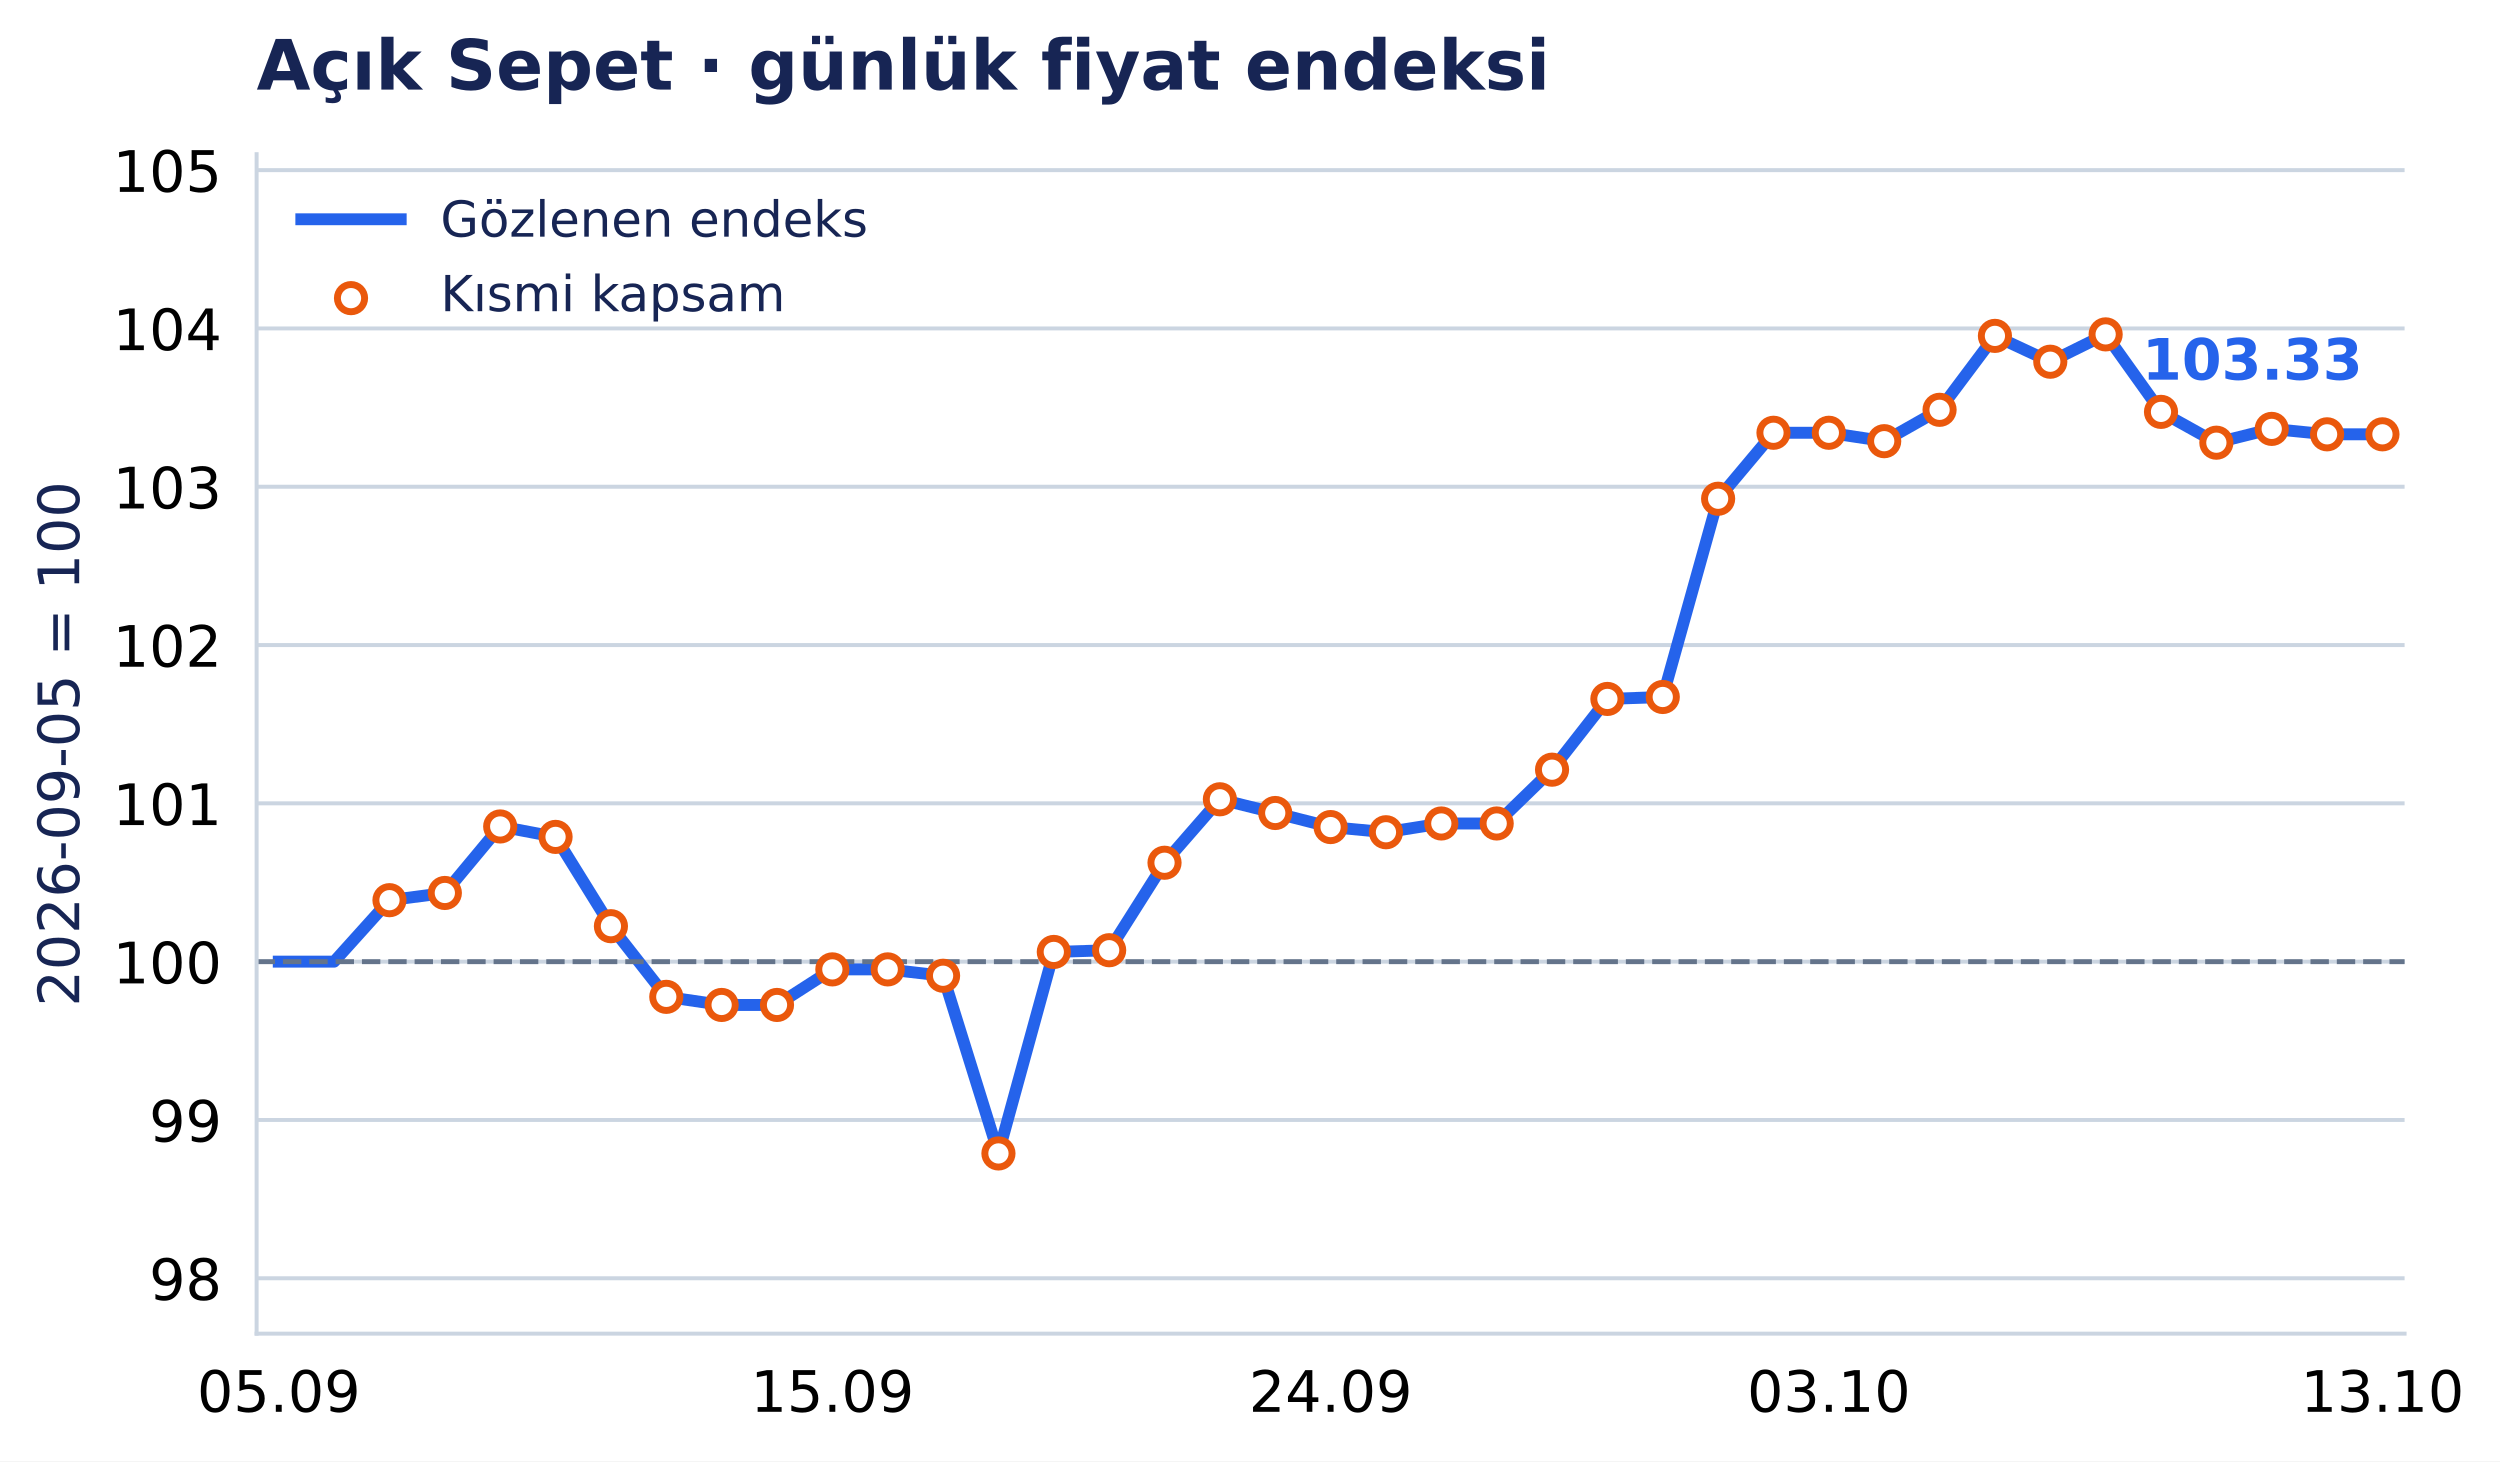
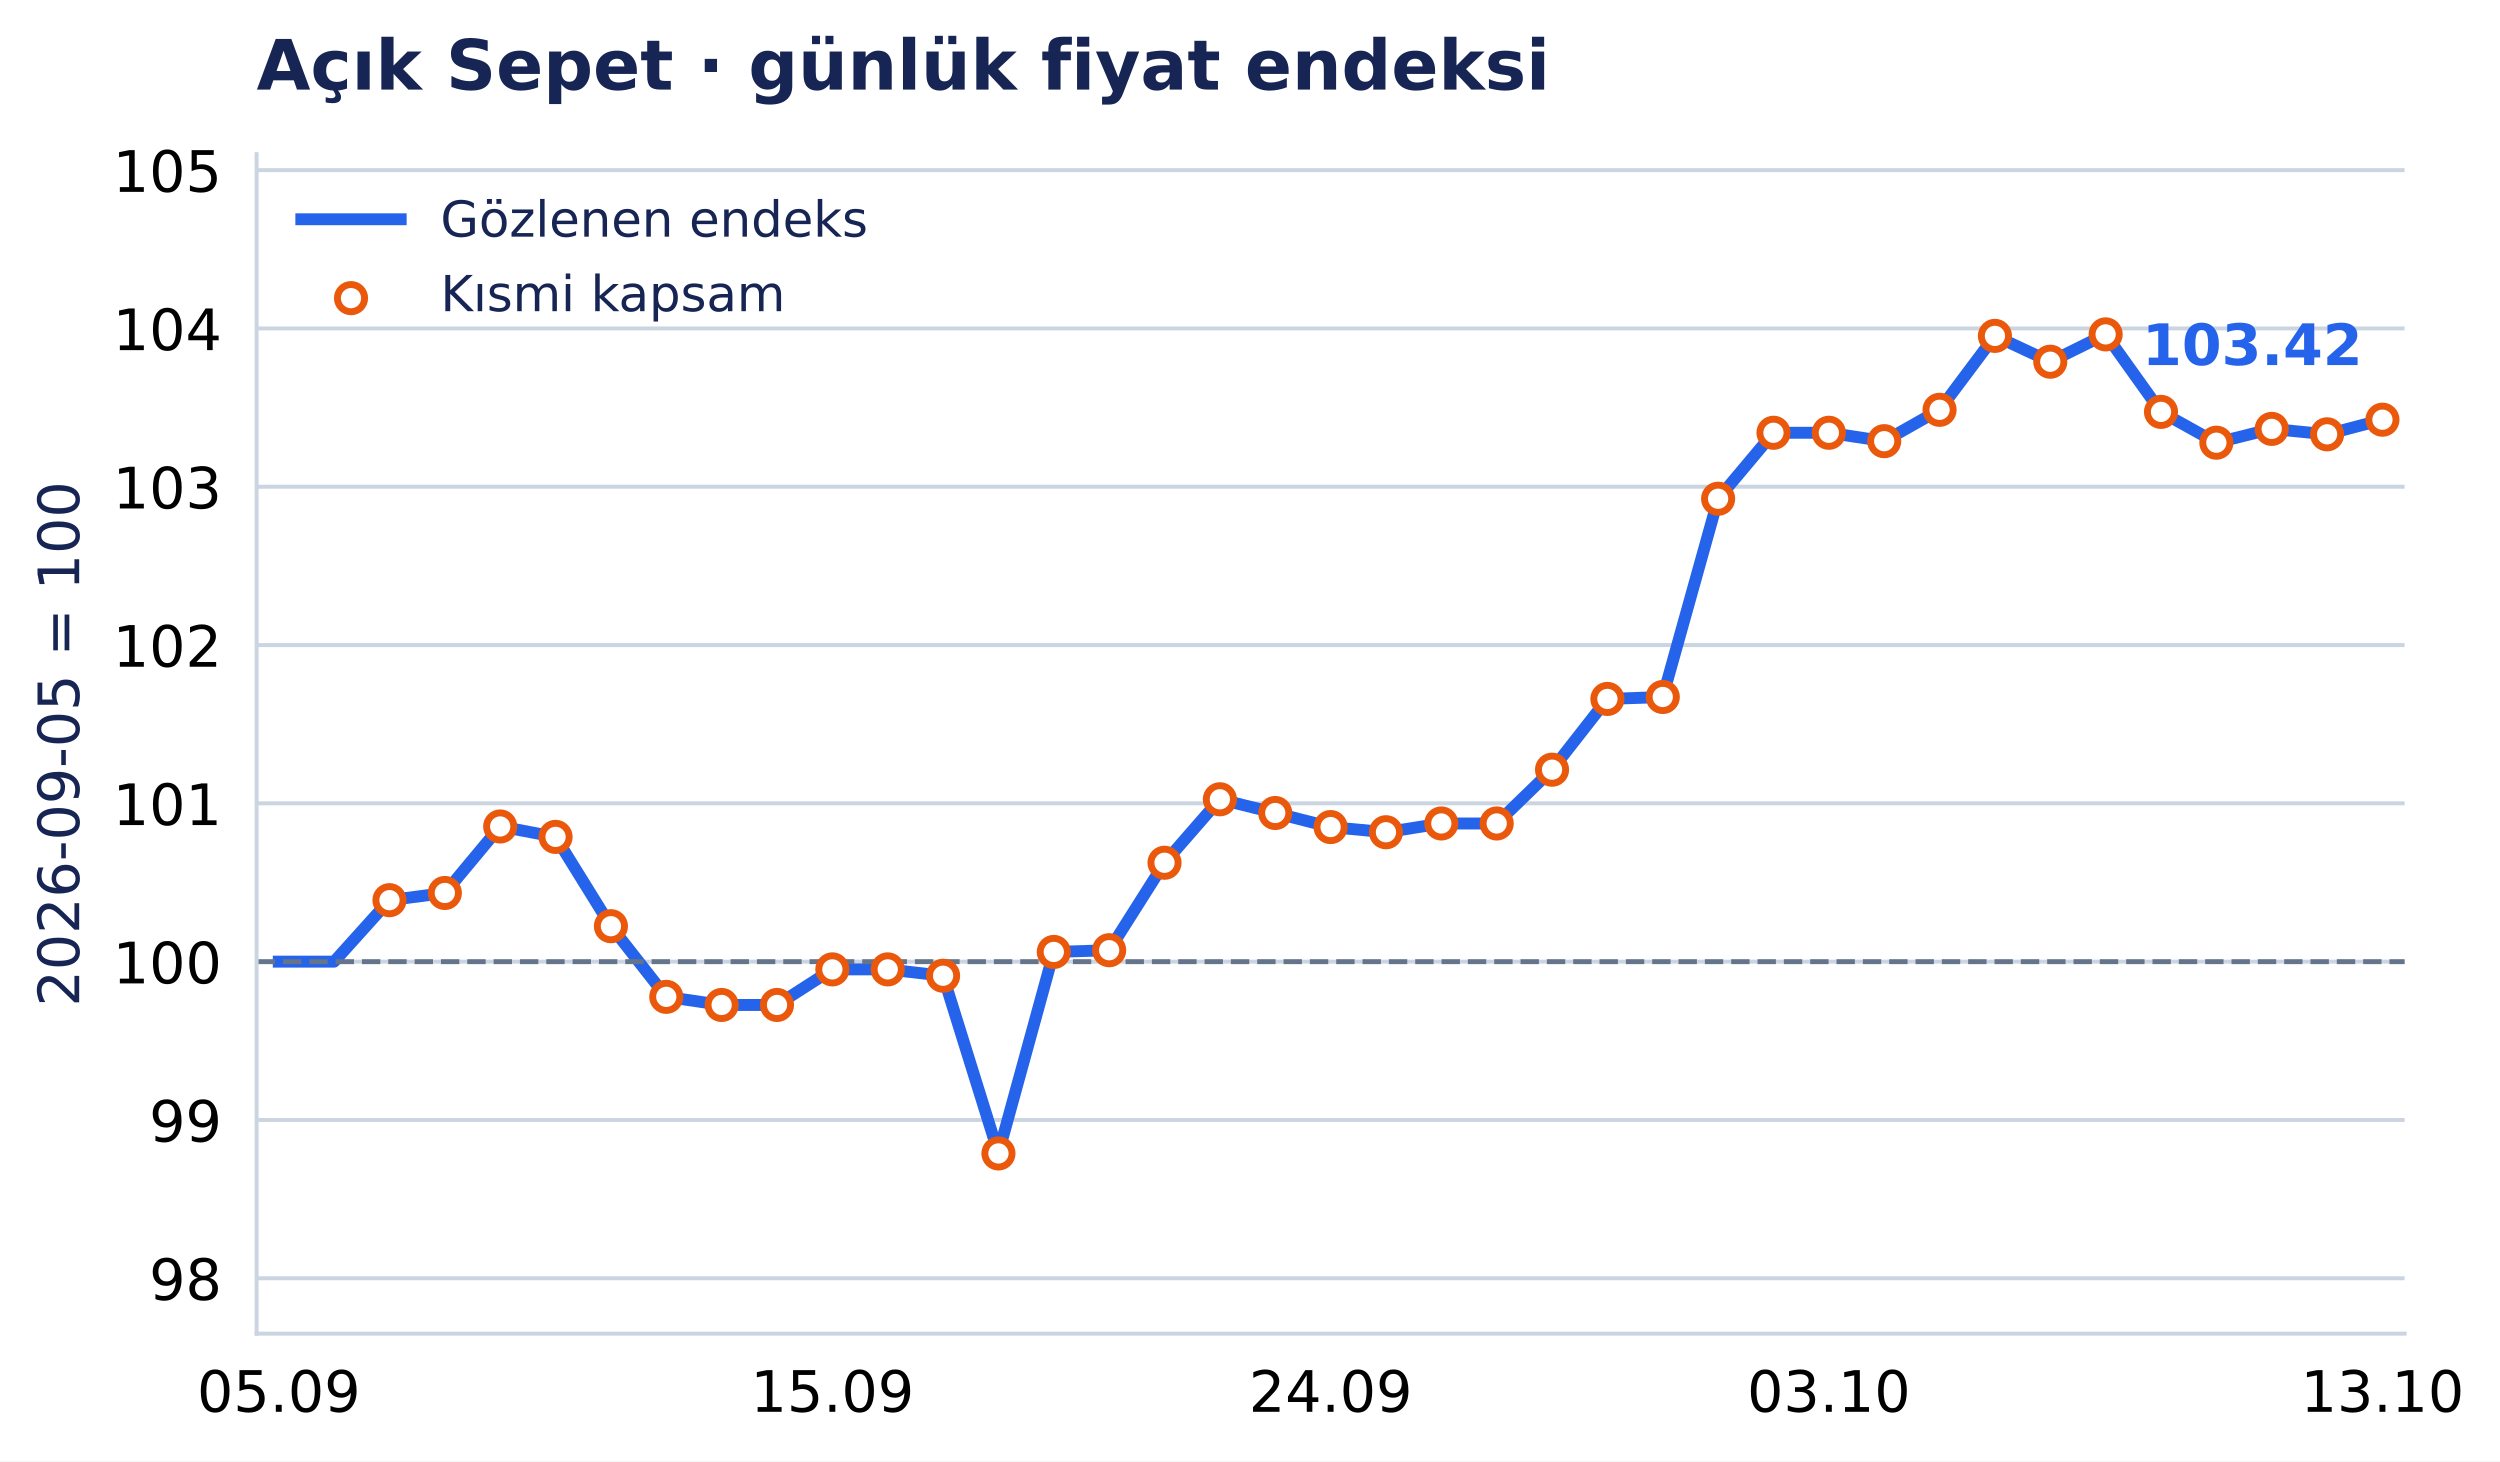
<svg xmlns="http://www.w3.org/2000/svg" xmlns:xlink="http://www.w3.org/1999/xlink" width="503.197pt" height="294.135pt" viewBox="0 0 503.197 294.135" version="1.1">
  <defs>
    <style type="text/css">*{stroke-linejoin: round; stroke-linecap: butt}</style>
  </defs>
  <g id="figure_1">
    <g id="patch_1">
      <path d="M 0 294.135 L 503.197 294.135 L 503.197 0 L 0 0 z " style="fill: #ffffff" />
    </g>
    <g id="axes_1">
      <g id="patch_2">
        <path d="M 51.651 268.435 L 483.992 268.435 L 483.992 31.035 L 51.651 31.035 z " style="fill: #ffffff" />
      </g>
      <g id="matplotlib.axis_1">
        <g id="xtick_1">
          <g id="line2d_1" />
          <g id="text_1">
            <text style="font-size: 11.5px; font-family: 'DejaVu Sans', 'Bitstream Vera Sans', 'Computer Modern Sans Serif', 'Lucida Grande', 'Verdana', 'Geneva', 'Lucid', 'Arial', 'Helvetica', 'Avant Garde', sans-serif; text-anchor: middle" x="56.108" y="284.172" transform="rotate(-0 56.10776 284.172)">05.09</text>
          </g>
        </g>
        <g id="xtick_2">
          <g id="line2d_2" />
          <g id="text_2">
            <text style="font-size: 11.5px; font-family: 'DejaVu Sans', 'Bitstream Vera Sans', 'Computer Modern Sans Serif', 'Lucida Grande', 'Verdana', 'Geneva', 'Lucid', 'Arial', 'Helvetica', 'Avant Garde', sans-serif; text-anchor: middle" x="167.536" y="284.172" transform="rotate(-0 167.5361 284.172)">15.09</text>
          </g>
        </g>
        <g id="xtick_3">
          <g id="line2d_3" />
          <g id="text_3">
            <text style="font-size: 11.5px; font-family: 'DejaVu Sans', 'Bitstream Vera Sans', 'Computer Modern Sans Serif', 'Lucida Grande', 'Verdana', 'Geneva', 'Lucid', 'Arial', 'Helvetica', 'Avant Garde', sans-serif; text-anchor: middle" x="267.822" y="284.172" transform="rotate(-0 267.8216 284.172)">24.09</text>
          </g>
        </g>
        <g id="xtick_4">
          <g id="line2d_4" />
          <g id="text_4">
            <text style="font-size: 11.5px; font-family: 'DejaVu Sans', 'Bitstream Vera Sans', 'Computer Modern Sans Serif', 'Lucida Grande', 'Verdana', 'Geneva', 'Lucid', 'Arial', 'Helvetica', 'Avant Garde', sans-serif; text-anchor: middle" x="368.107" y="284.172" transform="rotate(-0 368.107 284.172)">03.10</text>
          </g>
        </g>
        <g id="xtick_5">
          <g id="line2d_5" />
          <g id="text_5">
            <text style="font-size: 11.5px; font-family: 'DejaVu Sans', 'Bitstream Vera Sans', 'Computer Modern Sans Serif', 'Lucida Grande', 'Verdana', 'Geneva', 'Lucid', 'Arial', 'Helvetica', 'Avant Garde', sans-serif; text-anchor: middle" x="479.535" y="284.172" transform="rotate(-0 479.5353 284.172)">13.10</text>
          </g>
        </g>
      </g>
      <g id="matplotlib.axis_2">
        <g id="ytick_1">
          <g id="line2d_6">
            <path d="M 51.651 257.29 L 483.992 257.29 " clip-path="url(#p9681b1c924)" style="fill: none; stroke: #cbd5e1; stroke-width: 0.8; stroke-linecap: square" />
          </g>
          <g id="line2d_7" />
          <g id="text_6">
            <text style="font-size: 11.5px; font-family: 'DejaVu Sans', 'Bitstream Vera Sans', 'Computer Modern Sans Serif', 'Lucida Grande', 'Verdana', 'Geneva', 'Lucid', 'Arial', 'Helvetica', 'Avant Garde', sans-serif; text-anchor: end" x="44.651" y="261.659" transform="rotate(-0 44.65062 261.6587)">98</text>
          </g>
        </g>
        <g id="ytick_2">
          <g id="line2d_8">
            <path d="M 51.651 225.426 L 483.992 225.426 " clip-path="url(#p9681b1c924)" style="fill: none; stroke: #cbd5e1; stroke-width: 0.8; stroke-linecap: square" />
          </g>
          <g id="line2d_9" />
          <g id="text_7">
            <text style="font-size: 11.5px; font-family: 'DejaVu Sans', 'Bitstream Vera Sans', 'Computer Modern Sans Serif', 'Lucida Grande', 'Verdana', 'Geneva', 'Lucid', 'Arial', 'Helvetica', 'Avant Garde', sans-serif; text-anchor: end" x="44.651" y="229.795" transform="rotate(-0 44.65062 229.7947)">99</text>
          </g>
        </g>
        <g id="ytick_3">
          <g id="line2d_10">
            <path d="M 51.651 193.562 L 483.992 193.562 " clip-path="url(#p9681b1c924)" style="fill: none; stroke: #cbd5e1; stroke-width: 0.8; stroke-linecap: square" />
          </g>
          <g id="line2d_11" />
          <g id="text_8">
            <text style="font-size: 11.5px; font-family: 'DejaVu Sans', 'Bitstream Vera Sans', 'Computer Modern Sans Serif', 'Lucida Grande', 'Verdana', 'Geneva', 'Lucid', 'Arial', 'Helvetica', 'Avant Garde', sans-serif; text-anchor: end" x="44.651" y="197.931" transform="rotate(-0 44.65062 197.9307)">100</text>
          </g>
        </g>
        <g id="ytick_4">
          <g id="line2d_12">
            <path d="M 51.651 161.698 L 483.992 161.698 " clip-path="url(#p9681b1c924)" style="fill: none; stroke: #cbd5e1; stroke-width: 0.8; stroke-linecap: square" />
          </g>
          <g id="line2d_13" />
          <g id="text_9">
            <text style="font-size: 11.5px; font-family: 'DejaVu Sans', 'Bitstream Vera Sans', 'Computer Modern Sans Serif', 'Lucida Grande', 'Verdana', 'Geneva', 'Lucid', 'Arial', 'Helvetica', 'Avant Garde', sans-serif; text-anchor: end" x="44.651" y="166.067" transform="rotate(-0 44.65062 166.0667)">101</text>
          </g>
        </g>
        <g id="ytick_5">
          <g id="line2d_14">
            <path d="M 51.651 129.834 L 483.992 129.834 " clip-path="url(#p9681b1c924)" style="fill: none; stroke: #cbd5e1; stroke-width: 0.8; stroke-linecap: square" />
          </g>
          <g id="line2d_15" />
          <g id="text_10">
            <text style="font-size: 11.5px; font-family: 'DejaVu Sans', 'Bitstream Vera Sans', 'Computer Modern Sans Serif', 'Lucida Grande', 'Verdana', 'Geneva', 'Lucid', 'Arial', 'Helvetica', 'Avant Garde', sans-serif; text-anchor: end" x="44.651" y="134.203" transform="rotate(-0 44.65062 134.2027)">102</text>
          </g>
        </g>
        <g id="ytick_6">
          <g id="line2d_16">
            <path d="M 51.651 97.97 L 483.992 97.97 " clip-path="url(#p9681b1c924)" style="fill: none; stroke: #cbd5e1; stroke-width: 0.8; stroke-linecap: square" />
          </g>
          <g id="line2d_17" />
          <g id="text_11">
            <text style="font-size: 11.5px; font-family: 'DejaVu Sans', 'Bitstream Vera Sans', 'Computer Modern Sans Serif', 'Lucida Grande', 'Verdana', 'Geneva', 'Lucid', 'Arial', 'Helvetica', 'Avant Garde', sans-serif; text-anchor: end" x="44.651" y="102.339" transform="rotate(-0 44.65062 102.3387)">103</text>
          </g>
        </g>
        <g id="ytick_7">
          <g id="line2d_18">
            <path d="M 51.651 66.106 L 483.992 66.106 " clip-path="url(#p9681b1c924)" style="fill: none; stroke: #cbd5e1; stroke-width: 0.8; stroke-linecap: square" />
          </g>
          <g id="line2d_19" />
          <g id="text_12">
            <text style="font-size: 11.5px; font-family: 'DejaVu Sans', 'Bitstream Vera Sans', 'Computer Modern Sans Serif', 'Lucida Grande', 'Verdana', 'Geneva', 'Lucid', 'Arial', 'Helvetica', 'Avant Garde', sans-serif; text-anchor: end" x="44.651" y="70.475" transform="rotate(-0 44.65062 70.4747)">104</text>
          </g>
        </g>
        <g id="ytick_8">
          <g id="line2d_20">
            <path d="M 51.651 34.242 L 483.992 34.242 " clip-path="url(#p9681b1c924)" style="fill: none; stroke: #cbd5e1; stroke-width: 0.8; stroke-linecap: square" />
          </g>
          <g id="line2d_21" />
          <g id="text_13">
            <text style="font-size: 11.5px; font-family: 'DejaVu Sans', 'Bitstream Vera Sans', 'Computer Modern Sans Serif', 'Lucida Grande', 'Verdana', 'Geneva', 'Lucid', 'Arial', 'Helvetica', 'Avant Garde', sans-serif; text-anchor: end" x="44.651" y="38.611" transform="rotate(-0 44.65062 38.61071)">105</text>
          </g>
        </g>
        <g id="text_14">
          <text style="font-size: 11.5px; font-family: 'DejaVu Sans', 'Bitstream Vera Sans', 'Computer Modern Sans Serif', 'Lucida Grande', 'Verdana', 'Geneva', 'Lucid', 'Arial', 'Helvetica', 'Avant Garde', sans-serif; text-anchor: middle; fill: #172554" x="15.937" y="149.735" transform="rotate(-90 15.93731 149.7347)">2026-09-05 = 100</text>
        </g>
      </g>
      <g id="line2d_22">
-         <path d="M 56.108 193.562 L 67.251 193.562 L 78.393 181.186 L 89.536 179.736 L 100.679 166.35 L 111.822 168.45 L 122.965 186.424 L 134.108 200.645 L 145.25 202.277 L 156.393 202.277 L 167.536 195.117 L 178.679 195.117 L 189.822 196.398 L 200.965 232.165 L 212.107 191.606 L 223.25 191.258 L 234.393 173.653 L 245.536 160.879 L 256.679 163.639 L 267.822 166.471 L 278.964 167.513 L 290.107 165.748 L 301.25 165.748 L 312.393 154.921 L 323.536 140.681 L 334.679 140.289 L 345.821 100.385 L 356.964 87.108 L 368.107 87.108 L 379.25 88.8 L 390.393 82.487 L 401.536 67.607 L 412.678 72.807 L 423.821 67.304 L 434.964 82.902 L 446.107 89.105 L 457.25 86.327 L 468.393 87.42 L 479.535 87.42 " clip-path="url(#p9681b1c924)" style="fill: none; stroke: #2563eb; stroke-width: 2.4; stroke-linecap: square" />
+         <path d="M 56.108 193.562 L 67.251 193.562 L 78.393 181.186 L 89.536 179.736 L 100.679 166.35 L 111.822 168.45 L 122.965 186.424 L 134.108 200.645 L 145.25 202.277 L 156.393 202.277 L 167.536 195.117 L 178.679 195.117 L 189.822 196.398 L 200.965 232.165 L 212.107 191.606 L 223.25 191.258 L 234.393 173.653 L 245.536 160.879 L 256.679 163.639 L 267.822 166.471 L 278.964 167.513 L 290.107 165.748 L 301.25 165.748 L 312.393 154.921 L 323.536 140.681 L 334.679 140.289 L 345.821 100.385 L 356.964 87.108 L 368.107 87.108 L 379.25 88.8 L 390.393 82.487 L 401.536 67.607 L 412.678 72.807 L 423.821 67.304 L 434.964 82.902 L 446.107 89.105 L 457.25 86.327 L 468.393 87.42 L 479.535 84.476 " clip-path="url(#p9681b1c924)" style="fill: none; stroke: #2563eb; stroke-width: 2.4; stroke-linecap: square" />
      </g>
      <g id="line2d_23">
        <path d="M 51.651 193.562 L 483.992 193.562 " clip-path="url(#p9681b1c924)" style="fill: none; stroke-dasharray: 3.7,1.6; stroke-dashoffset: 0; stroke: #64748b" />
      </g>
      <g id="patch_3">
        <path d="M 51.651 268.435 L 51.651 31.035 " style="fill: none; stroke: #cbd5e1; stroke-width: 0.8; stroke-linejoin: miter; stroke-linecap: square" />
      </g>
      <g id="patch_4">
        <path d="M 51.651 268.435 L 483.992 268.435 " style="fill: none; stroke: #cbd5e1; stroke-width: 0.8; stroke-linejoin: miter; stroke-linecap: square" />
      </g>
      <g id="PathCollection_1">
        <defs>
          <path id="m3957c04aab" d="M 0 2.739 C 0.726 2.739 1.423 2.45 1.936 1.936 C 2.45 1.423 2.739 0.726 2.739 0 C 2.739 -0.726 2.45 -1.423 1.936 -1.936 C 1.423 -2.45 0.726 -2.739 0 -2.739 C -0.726 -2.739 -1.423 -2.45 -1.936 -1.936 C -2.45 -1.423 -2.739 -0.726 -2.739 0 C -2.739 0.726 -2.45 1.423 -1.936 1.936 C -1.423 2.45 -0.726 2.739 0 2.739 z " style="stroke: #ea580c; stroke-width: 1.4" />
        </defs>
        <g clip-path="url(#p9681b1c924)">
          <use xlink:href="#m3957c04aab" x="78.393" y="181.186" style="fill: #ffffff; stroke: #ea580c; stroke-width: 1.4" />
          <use xlink:href="#m3957c04aab" x="89.536" y="179.736" style="fill: #ffffff; stroke: #ea580c; stroke-width: 1.4" />
          <use xlink:href="#m3957c04aab" x="100.679" y="166.35" style="fill: #ffffff; stroke: #ea580c; stroke-width: 1.4" />
          <use xlink:href="#m3957c04aab" x="111.822" y="168.45" style="fill: #ffffff; stroke: #ea580c; stroke-width: 1.4" />
          <use xlink:href="#m3957c04aab" x="122.965" y="186.424" style="fill: #ffffff; stroke: #ea580c; stroke-width: 1.4" />
          <use xlink:href="#m3957c04aab" x="134.108" y="200.645" style="fill: #ffffff; stroke: #ea580c; stroke-width: 1.4" />
          <use xlink:href="#m3957c04aab" x="145.25" y="202.277" style="fill: #ffffff; stroke: #ea580c; stroke-width: 1.4" />
          <use xlink:href="#m3957c04aab" x="156.393" y="202.277" style="fill: #ffffff; stroke: #ea580c; stroke-width: 1.4" />
          <use xlink:href="#m3957c04aab" x="167.536" y="195.117" style="fill: #ffffff; stroke: #ea580c; stroke-width: 1.4" />
          <use xlink:href="#m3957c04aab" x="178.679" y="195.117" style="fill: #ffffff; stroke: #ea580c; stroke-width: 1.4" />
          <use xlink:href="#m3957c04aab" x="189.822" y="196.398" style="fill: #ffffff; stroke: #ea580c; stroke-width: 1.4" />
          <use xlink:href="#m3957c04aab" x="200.965" y="232.165" style="fill: #ffffff; stroke: #ea580c; stroke-width: 1.4" />
          <use xlink:href="#m3957c04aab" x="212.107" y="191.606" style="fill: #ffffff; stroke: #ea580c; stroke-width: 1.4" />
          <use xlink:href="#m3957c04aab" x="223.25" y="191.258" style="fill: #ffffff; stroke: #ea580c; stroke-width: 1.4" />
          <use xlink:href="#m3957c04aab" x="234.393" y="173.653" style="fill: #ffffff; stroke: #ea580c; stroke-width: 1.4" />
          <use xlink:href="#m3957c04aab" x="245.536" y="160.879" style="fill: #ffffff; stroke: #ea580c; stroke-width: 1.4" />
          <use xlink:href="#m3957c04aab" x="256.679" y="163.639" style="fill: #ffffff; stroke: #ea580c; stroke-width: 1.4" />
          <use xlink:href="#m3957c04aab" x="267.822" y="166.471" style="fill: #ffffff; stroke: #ea580c; stroke-width: 1.4" />
          <use xlink:href="#m3957c04aab" x="278.964" y="167.513" style="fill: #ffffff; stroke: #ea580c; stroke-width: 1.4" />
          <use xlink:href="#m3957c04aab" x="290.107" y="165.748" style="fill: #ffffff; stroke: #ea580c; stroke-width: 1.4" />
          <use xlink:href="#m3957c04aab" x="301.25" y="165.748" style="fill: #ffffff; stroke: #ea580c; stroke-width: 1.4" />
          <use xlink:href="#m3957c04aab" x="312.393" y="154.921" style="fill: #ffffff; stroke: #ea580c; stroke-width: 1.4" />
          <use xlink:href="#m3957c04aab" x="323.536" y="140.681" style="fill: #ffffff; stroke: #ea580c; stroke-width: 1.4" />
          <use xlink:href="#m3957c04aab" x="334.679" y="140.289" style="fill: #ffffff; stroke: #ea580c; stroke-width: 1.4" />
          <use xlink:href="#m3957c04aab" x="345.821" y="100.385" style="fill: #ffffff; stroke: #ea580c; stroke-width: 1.4" />
          <use xlink:href="#m3957c04aab" x="356.964" y="87.108" style="fill: #ffffff; stroke: #ea580c; stroke-width: 1.4" />
          <use xlink:href="#m3957c04aab" x="368.107" y="87.108" style="fill: #ffffff; stroke: #ea580c; stroke-width: 1.4" />
          <use xlink:href="#m3957c04aab" x="379.25" y="88.8" style="fill: #ffffff; stroke: #ea580c; stroke-width: 1.4" />
          <use xlink:href="#m3957c04aab" x="390.393" y="82.487" style="fill: #ffffff; stroke: #ea580c; stroke-width: 1.4" />
          <use xlink:href="#m3957c04aab" x="401.536" y="67.607" style="fill: #ffffff; stroke: #ea580c; stroke-width: 1.4" />
          <use xlink:href="#m3957c04aab" x="412.678" y="72.807" style="fill: #ffffff; stroke: #ea580c; stroke-width: 1.4" />
          <use xlink:href="#m3957c04aab" x="423.821" y="67.304" style="fill: #ffffff; stroke: #ea580c; stroke-width: 1.4" />
          <use xlink:href="#m3957c04aab" x="434.964" y="82.902" style="fill: #ffffff; stroke: #ea580c; stroke-width: 1.4" />
          <use xlink:href="#m3957c04aab" x="446.107" y="89.105" style="fill: #ffffff; stroke: #ea580c; stroke-width: 1.4" />
          <use xlink:href="#m3957c04aab" x="457.25" y="86.327" style="fill: #ffffff; stroke: #ea580c; stroke-width: 1.4" />
          <use xlink:href="#m3957c04aab" x="468.393" y="87.42" style="fill: #ffffff; stroke: #ea580c; stroke-width: 1.4" />
-           <use xlink:href="#m3957c04aab" x="479.535" y="87.42" style="fill: #ffffff; stroke: #ea580c; stroke-width: 1.4" />
+           <use xlink:href="#m3957c04aab" x="479.535" y="84.476" style="fill: #ffffff; stroke: #ea580c; stroke-width: 1.4" />
        </g>
      </g>
      <g id="text_15">
-         <text style="font-weight: 700; font-size: 11.5px; font-family: 'DejaVu Sans', 'Bitstream Vera Sans', 'Computer Modern Sans Serif', 'Lucida Grande', 'Verdana', 'Geneva', 'Lucid', 'Arial', 'Helvetica', 'Avant Garde', sans-serif; text-anchor: end; fill: #2563eb" x="475.535" y="76.42" transform="rotate(-0 475.5353 76.41987)">103.33</text>
+         <text style="font-weight: 700; font-size: 11.5px; font-family: 'DejaVu Sans', 'Bitstream Vera Sans', 'Computer Modern Sans Serif', 'Lucida Grande', 'Verdana', 'Geneva', 'Lucid', 'Arial', 'Helvetica', 'Avant Garde', sans-serif; text-anchor: end; fill: #2563eb" x="475.535" y="73.476" transform="rotate(-0 475.5353 73.47564)">103.42</text>
      </g>
      <g id="text_16">
        <text style="font-weight: 700; font-size: 14px; font-family: 'DejaVu Sans', 'Bitstream Vera Sans', 'Computer Modern Sans Serif', 'Lucida Grande', 'Verdana', 'Geneva', 'Lucid', 'Arial', 'Helvetica', 'Avant Garde', sans-serif; text-anchor: start; fill: #172554" x="51.651" y="18.035" transform="rotate(-0 51.65062 18.03469)">Açık Sepet · günlük fiyat endeksi</text>
      </g>
      <g id="legend_1">
        <g id="line2d_24">
          <path d="M 60.651 44.133 L 70.651 44.133 L 80.651 44.133 " style="fill: none; stroke: #2563eb; stroke-width: 2.4; stroke-linecap: square" />
        </g>
        <g id="text_17">
          <text style="font-size: 10px; font-family: 'DejaVu Sans', 'Bitstream Vera Sans', 'Computer Modern Sans Serif', 'Lucida Grande', 'Verdana', 'Geneva', 'Lucid', 'Arial', 'Helvetica', 'Avant Garde', sans-serif; text-anchor: start; fill: #172554" x="88.651" y="47.633" transform="rotate(-0 88.65063 47.63312)">Gözlenen endeks</text>
        </g>
        <g id="PathCollection_2">
          <g>
            <use xlink:href="#m3957c04aab" x="70.651" y="60.009" style="fill: #ffffff; stroke: #ea580c; stroke-width: 1.4" />
          </g>
        </g>
        <g id="text_18">
          <text style="font-size: 10px; font-family: 'DejaVu Sans', 'Bitstream Vera Sans', 'Computer Modern Sans Serif', 'Lucida Grande', 'Verdana', 'Geneva', 'Lucid', 'Arial', 'Helvetica', 'Avant Garde', sans-serif; text-anchor: start; fill: #172554" x="88.651" y="62.634" transform="rotate(-0 88.65063 62.63391)">Kısmi kapsam</text>
        </g>
      </g>
    </g>
  </g>
  <defs>
    <clipPath id="p9681b1c924">
      <rect x="51.651" y="31.035" width="432.342" height="237.4" />
    </clipPath>
  </defs>
</svg>
